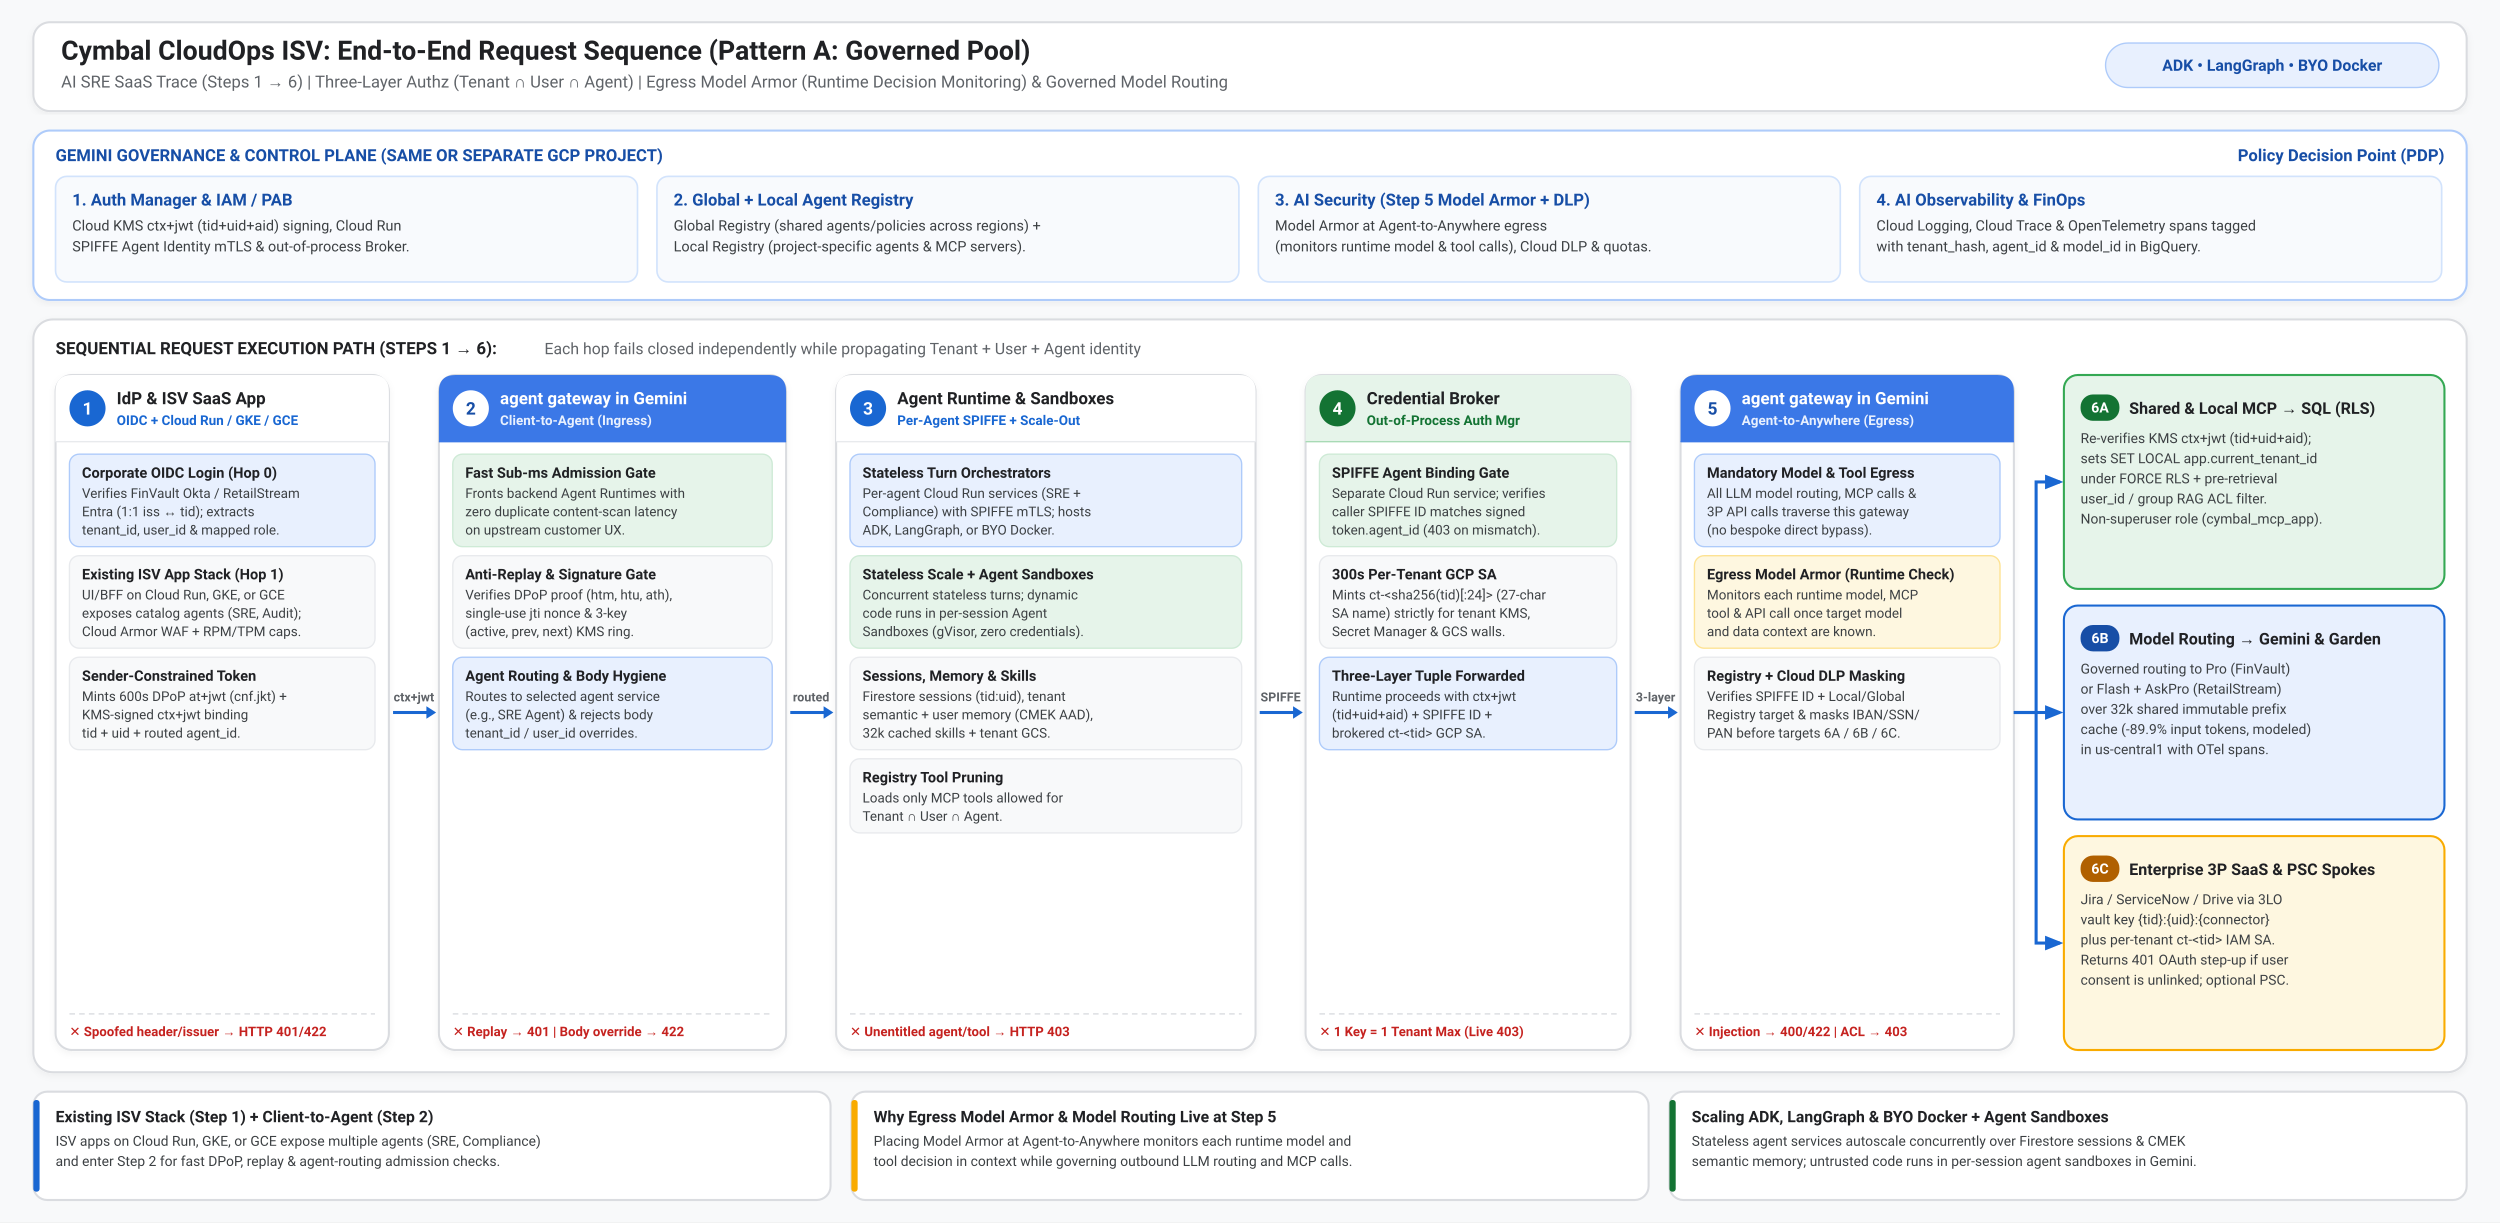
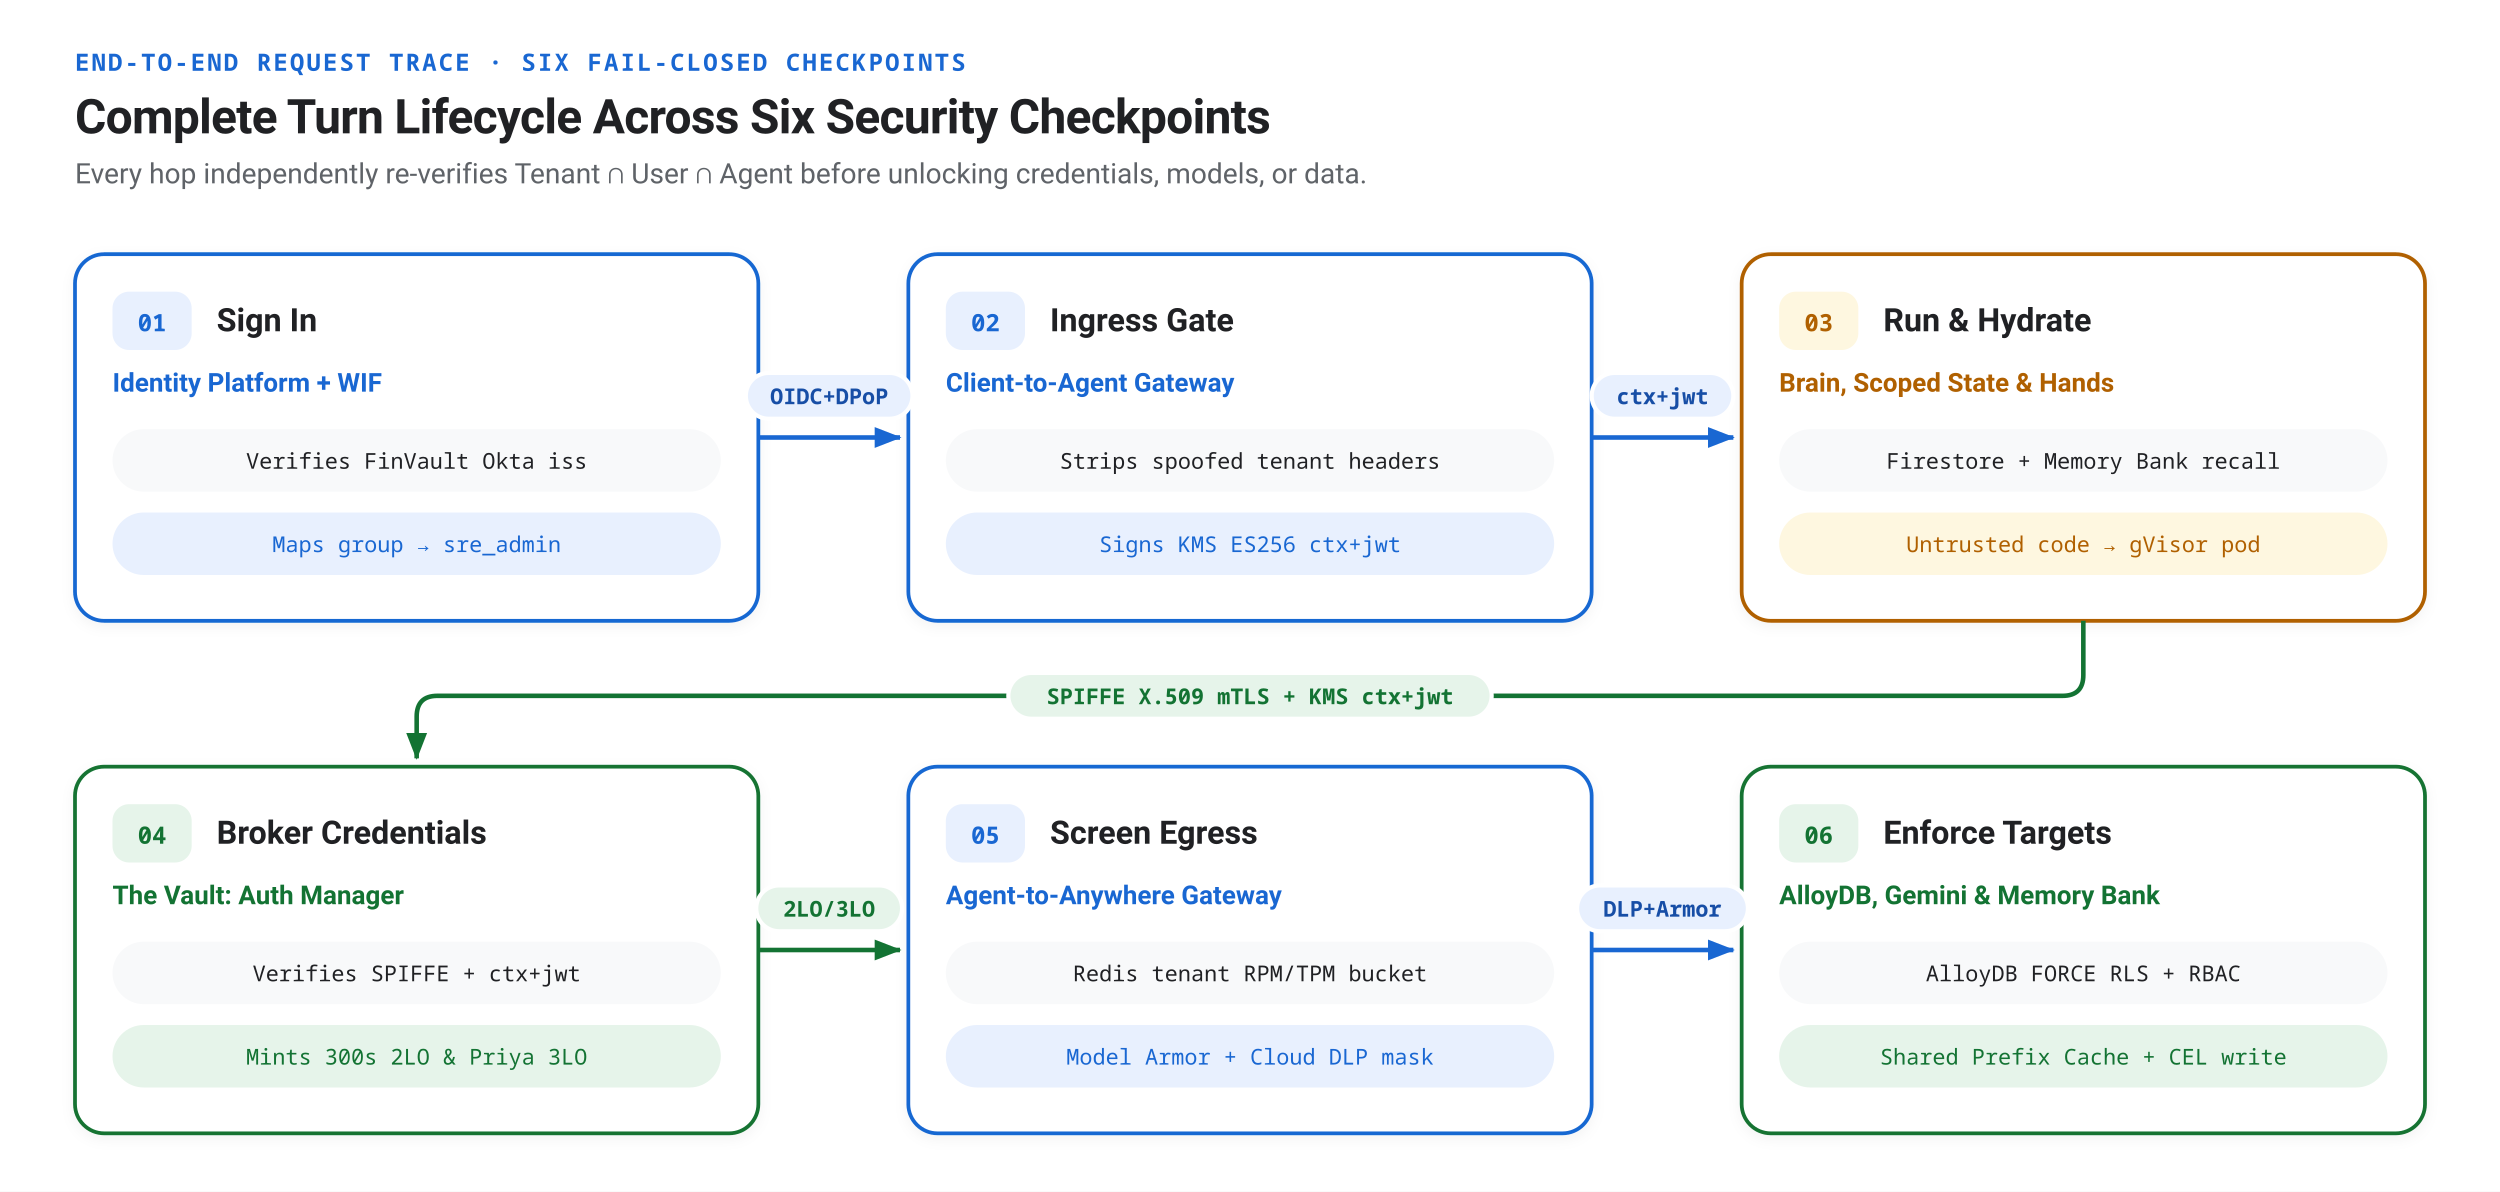
- <svg xmlns="http://www.w3.org/2000/svg" viewBox="0 0 1800 880" width="1800" height="880" font-family="'Google Sans', Roboto, Arial, sans-serif">
+ <svg xmlns="http://www.w3.org/2000/svg" viewBox="0 0 1200 572" width="1200" height="572">
  <defs>
-     <filter id="shadow-sm" x="-2%" y="-2%" width="104%" height="106%">
-       <feDropShadow dx="0" dy="2" stdDeviation="2.5" flood-color="#202124" flood-opacity="0.05" />
+     <style>
+       .eyebrow { font: 700 11.5px 'Google Sans Mono', 'Noto Sans Mono', 'Liberation Mono', monospace; letter-spacing: 0.09em; fill: #1967d2; }
+       .title { font: 700 23px 'Google Sans', 'Roboto', 'Lato', -apple-system, BlinkMacSystemFont, 'Segoe UI', sans-serif; fill: #202124; letter-spacing: -0.015em; }
+       .subtitle { font: 400 13.5px 'Google Sans', 'Roboto', 'Lato', -apple-system, BlinkMacSystemFont, 'Segoe UI', sans-serif; fill: #5f6368; }
+       .zone-label { font: 700 11px 'Google Sans Mono', 'Noto Sans Mono', 'Liberation Mono', monospace; letter-spacing: 0.08em; fill: #5f6368; }
+       .card-kicker { font: 700 10.5px 'Google Sans Mono', 'Noto Sans Mono', 'Liberation Mono', monospace; letter-spacing: 0.07em; }
+       .card-title { font: 700 15px 'Google Sans', 'Roboto', 'Lato', -apple-system, BlinkMacSystemFont, 'Segoe UI', sans-serif; fill: #202124; }
+       .card-sub { font: 600 12.5px 'Google Sans', 'Roboto', 'Lato', -apple-system, BlinkMacSystemFont, 'Segoe UI', sans-serif; }
+       .card-desc { font: 400 12.5px 'Google Sans', 'Roboto', 'Lato', -apple-system, BlinkMacSystemFont, 'Segoe UI', sans-serif; fill: #3c4043; }
+       .chip-text { font: 500 10.5px 'Google Sans Mono', 'Noto Sans Mono', 'Liberation Mono', monospace; fill: #3c4043; }
+       .edge-pill { font: 600 10.5px 'Google Sans Mono', 'Noto Sans Mono', 'Liberation Mono', monospace; fill: #1967d2; }
+       .mono-sm { font: 500 11.5px 'Google Sans Mono', 'Noto Sans Mono', 'Liberation Mono', monospace; fill: #202124; }
+       .badge-ok { font: 700 12px 'Google Sans', 'Roboto', 'Lato', -apple-system, BlinkMacSystemFont, 'Segoe UI', sans-serif; fill: #137333; }
+       .badge-deny { font: 700 12px 'Google Sans', 'Roboto', 'Lato', -apple-system, BlinkMacSystemFont, 'Segoe UI', sans-serif; fill: #3c4043; }
+     </style>
+     <marker id="arr-blue" viewBox="0 0 10 10" refX="8.5" refY="5" markerWidth="6.5" markerHeight="6.5" orient="auto-start-reverse">
+       <path d="M 0 1.5 L 9 5 L 0 8.5 z" fill="#1967d2" />
+     </marker>
+     <marker id="arr-teal" viewBox="0 0 10 10" refX="8.5" refY="5" markerWidth="6.5" markerHeight="6.5" orient="auto-start-reverse">
+       <path d="M 0 1.5 L 9 5 L 0 8.5 z" fill="#137333" />
+     </marker>
+     <marker id="arr-amber" viewBox="0 0 10 10" refX="8.5" refY="5" markerWidth="6.5" markerHeight="6.5" orient="auto-start-reverse">
+       <path d="M 0 1.5 L 9 5 L 0 8.5 z" fill="#b06000" />
+     </marker>
+     <marker id="arr-slate" viewBox="0 0 10 10" refX="8.5" refY="5" markerWidth="6.5" markerHeight="6.5" orient="auto-start-reverse">
+       <path d="M 0 1.5 L 9 5 L 0 8.5 z" fill="#5f6368" />
+     </marker>
+     <filter id="card-shadow" x="-4%" y="-4%" width="108%" height="112%">
+       <feDropShadow dx="0" dy="2" stdDeviation="3" flood-color="#202124" flood-opacity="0.05" />
    </filter>
-     <marker id="fan-arr" viewBox="0 0 10 10" refX="8" refY="5" markerWidth="6" markerHeight="6" orient="auto">
-       <path d="M 0 1 L 10 5 L 0 9 z" fill="#1967D2" />
-     </marker>
  </defs>
-   <rect width="1800" height="880" fill="#F8F9FA" />
-   <rect x="24" y="16" width="1752" height="64" rx="12" fill="#FFFFFF" stroke="#DADCE0" stroke-width="1.5" filter="url(#shadow-sm)" />
-   <text x="44" y="43" font-size="19.2" font-weight="700" fill="#202124">Cymbal CloudOps ISV: End-to-End Request Sequence (Pattern A: Governed Pool)</text>
-   <text x="44" y="63" font-size="12.0" fill="#5F6368">AI SRE SaaS Trace (Steps 1 → 6)  |  Three-Layer Authz (Tenant ∩ User ∩ Agent)  |  Egress Model Armor (Runtime Decision Monitoring) &amp; Governed Model Routing</text>
-   <rect x="1516" y="31" width="240" height="32" rx="16" fill="#E8F0FE" stroke="#AECBFA" stroke-width="1" />
-   <text x="1636" y="51" font-size="11.4" font-weight="700" fill="#174EA6" text-anchor="middle">ADK • LangGraph • BYO Docker</text>
-   <rect x="24" y="94" width="1752" height="122" rx="12" fill="#FFFFFF" stroke="#AECBFA" stroke-width="1.5" filter="url(#shadow-sm)" />
-   <text x="40" y="116" font-size="12.0" font-weight="700" fill="#174EA6">GEMINI GOVERNANCE &amp; CONTROL PLANE (SAME OR SEPARATE GCP PROJECT)</text>
-   <text x="1760" y="116" font-size="12" font-weight="700" fill="#174EA6" text-anchor="end">Policy Decision Point (PDP)</text>
-   <rect x="40" y="127" width="419" height="76" rx="8" fill="#F8FAFD" stroke="#D2E3FC" stroke-width="1.2" />
-   <text x="52" y="148" font-size="12.0" font-weight="700" fill="#174EA6">1. Auth Manager &amp; IAM / PAB</text>
-   <text x="52" y="166" font-size="10.4" fill="#3C4043">Cloud KMS ctx+jwt (tid+uid+aid) signing, Cloud Run</text>
-   <text x="52" y="181" font-size="10.4" fill="#3C4043">SPIFFE Agent Identity mTLS &amp; out-of-process Broker.</text>
-   <rect x="473" y="127" width="419" height="76" rx="8" fill="#F8FAFD" stroke="#D2E3FC" stroke-width="1.2" />
-   <text x="485" y="148" font-size="12.0" font-weight="700" fill="#174EA6">2. Global + Local Agent Registry</text>
-   <text x="485" y="166" font-size="10.4" fill="#3C4043">Global Registry (shared agents/policies across regions) +</text>
-   <text x="485" y="181" font-size="10.4" fill="#3C4043">Local Registry (project-specific agents &amp; MCP servers).</text>
-   <rect x="906" y="127" width="419" height="76" rx="8" fill="#F8FAFD" stroke="#D2E3FC" stroke-width="1.2" />
-   <text x="918" y="148" font-size="12.0" font-weight="700" fill="#174EA6">3. AI Security (Step 5 Model Armor + DLP)</text>
-   <text x="918" y="166" font-size="10.4" fill="#3C4043">Model Armor at Agent-to-Anywhere egress</text>
-   <text x="918" y="181" font-size="10.4" fill="#3C4043">(monitors runtime model &amp; tool calls), Cloud DLP &amp; quotas.</text>
-   <rect x="1339" y="127" width="419" height="76" rx="8" fill="#F8FAFD" stroke="#D2E3FC" stroke-width="1.2" />
-   <text x="1351" y="148" font-size="12.0" font-weight="700" fill="#174EA6">4. AI Observability &amp; FinOps</text>
-   <text x="1351" y="166" font-size="10.4" fill="#3C4043">Cloud Logging, Cloud Trace &amp; OpenTelemetry spans tagged</text>
-   <text x="1351" y="181" font-size="10.4" fill="#3C4043">with tenant_hash, agent_id &amp; model_id in BigQuery.</text>
-   <rect x="24" y="230" width="1752" height="542" rx="14" fill="#FFFFFF" stroke="#DADCE0" stroke-width="1.5" filter="url(#shadow-sm)" />
-   <text x="40" y="255" font-size="12.2" font-weight="700" fill="#202124">SEQUENTIAL REQUEST EXECUTION PATH (STEPS 1 → 6):</text>
-   <text x="392" y="255" font-size="11.4" fill="#5F6368">Each hop fails closed independently while propagating Tenant + User + Agent identity</text>
-   <rect x="40" y="270" width="240" height="486" rx="12" fill="#FFFFFF" stroke="#DADCE0" stroke-width="1.5" filter="url(#shadow-sm)" />
-   <path d="M 40 282 Q 40 270 52 270 L 268 270 Q 280 270 280 282 L 280 318 L 40 318 Z" fill="#FFFFFF" />
-   <line x1="40" y1="318" x2="280" y2="318" stroke="#E8EAED" stroke-width="1" />
-   <circle cx="63" cy="294" r="13" fill="#1967D2" />
-   <text x="63" y="298.5" font-size="12.5" font-weight="700" fill="#FFFFFF" text-anchor="middle">1</text>
-   <text x="84" y="291" font-size="12.2" font-weight="700" fill="#202124">IdP &amp; ISV SaaS App</text>
-   <text x="84" y="306" font-size="9.7" font-weight="600" fill="#1967D2">OIDC + Cloud Run / GKE / GCE</text>
-   <rect x="50" y="327" width="220" height="66.6" rx="7" fill="#E8F0FE" stroke="#AECBFA" stroke-width="1" />
-   <text x="59" y="344" font-size="10.5" font-weight="700" fill="#202124">Corporate OIDC Login (Hop 0)</text>
-   <text x="59" y="358.5" font-size="9.7" fill="#3C4043">Verifies FinVault Okta / RetailStream</text>
-   <text x="59" y="371.7" font-size="9.7" fill="#3C4043">Entra (1:1 iss ↔ tid); extracts</text>
-   <text x="59" y="384.9" font-size="9.7" fill="#3C4043">tenant_id, user_id &amp; mapped role.</text>
-   <rect x="50" y="400.1" width="220" height="66.6" rx="7" fill="#F8F9FA" stroke="#E8EAED" stroke-width="1" />
-   <text x="59" y="417.1" font-size="10.5" font-weight="700" fill="#202124">Existing ISV App Stack (Hop 1)</text>
-   <text x="59" y="431.6" font-size="9.7" fill="#3C4043">UI/BFF on Cloud Run, GKE, or GCE</text>
-   <text x="59" y="444.8" font-size="9.7" fill="#3C4043">exposes catalog agents (SRE, Audit);</text>
-   <text x="59" y="458.0" font-size="9.7" fill="#3C4043">Cloud Armor WAF + RPM/TPM caps.</text>
-   <rect x="50" y="473.2" width="220" height="66.6" rx="7" fill="#F8F9FA" stroke="#E8EAED" stroke-width="1" />
-   <text x="59" y="490.2" font-size="10.5" font-weight="700" fill="#202124">Sender-Constrained Token</text>
-   <text x="59" y="504.7" font-size="9.7" fill="#3C4043">Mints 600s DPoP at+jwt (cnf.jkt) +</text>
-   <text x="59" y="517.9" font-size="9.7" fill="#3C4043">KMS-signed ctx+jwt binding</text>
-   <text x="59" y="531.1" font-size="9.7" fill="#3C4043">tid + uid + routed agent_id.</text>
-   <line x1="50" y1="730" x2="270" y2="730" stroke="#DADCE0" stroke-width="1" stroke-dasharray="4 3" />
-   <text x="50" y="746" font-size="9.5" font-weight="700" fill="#C5221F">✕ Spoofed header/issuer → HTTP 401/422</text>
-   <text x="298.0" y="505.0" font-size="9" font-weight="700" fill="#5F6368" text-anchor="middle">ctx+jwt</text>
-   <line x1="283" y1="513.0" x2="308" y2="513.0" stroke="#1967D2" stroke-width="2.2" />
-   <polygon points="314,513.0 307,508.5 307,517.5" fill="#1967D2" />
-   <rect x="316" y="270" width="250" height="486" rx="12" fill="#FFFFFF" stroke="#DADCE0" stroke-width="1.5" filter="url(#shadow-sm)" />
-   <path d="M 316 282 Q 316 270 328 270 L 554 270 Q 566 270 566 282 L 566 318 L 316 318 Z" fill="#3B78E7" />
-   <line x1="316" y1="318" x2="566" y2="318" stroke="#3B78E7" stroke-width="1" />
-   <circle cx="339" cy="294" r="13" fill="#FFFFFF" />
-   <text x="339" y="298.5" font-size="12.5" font-weight="700" fill="#174EA6" text-anchor="middle">2</text>
-   <text x="360" y="291" font-size="12.2" font-weight="700" fill="#FFFFFF">agent gateway in Gemini</text>
-   <text x="360" y="306" font-size="9.7" font-weight="600" fill="#E8F0FE">Client-to-Agent (Ingress)</text>
-   <rect x="326" y="327" width="230" height="66.6" rx="7" fill="#E6F4EA" stroke="#CEEAD6" stroke-width="1" />
-   <text x="335" y="344" font-size="10.5" font-weight="700" fill="#202124">Fast Sub-ms Admission Gate</text>
-   <text x="335" y="358.5" font-size="9.7" fill="#3C4043">Fronts backend Agent Runtimes with</text>
-   <text x="335" y="371.7" font-size="9.7" fill="#3C4043">zero duplicate content-scan latency</text>
-   <text x="335" y="384.9" font-size="9.7" fill="#3C4043">on upstream customer UX.</text>
-   <rect x="326" y="400.1" width="230" height="66.6" rx="7" fill="#F8F9FA" stroke="#E8EAED" stroke-width="1" />
-   <text x="335" y="417.1" font-size="10.5" font-weight="700" fill="#202124">Anti-Replay &amp; Signature Gate</text>
-   <text x="335" y="431.6" font-size="9.7" fill="#3C4043">Verifies DPoP proof (htm, htu, ath),</text>
-   <text x="335" y="444.8" font-size="9.7" fill="#3C4043">single-use jti nonce &amp; 3-key</text>
-   <text x="335" y="458.0" font-size="9.7" fill="#3C4043">(active, prev, next) KMS ring.</text>
-   <rect x="326" y="473.2" width="230" height="66.6" rx="7" fill="#E8F0FE" stroke="#AECBFA" stroke-width="1" />
-   <text x="335" y="490.2" font-size="10.5" font-weight="700" fill="#202124">Agent Routing &amp; Body Hygiene</text>
-   <text x="335" y="504.7" font-size="9.7" fill="#3C4043">Routes to selected agent service</text>
-   <text x="335" y="517.9" font-size="9.7" fill="#3C4043">(e.g., SRE Agent) &amp; rejects body</text>
-   <text x="335" y="531.1" font-size="9.7" fill="#3C4043">tenant_id / user_id overrides.</text>
-   <line x1="326" y1="730" x2="556" y2="730" stroke="#DADCE0" stroke-width="1" stroke-dasharray="4 3" />
-   <text x="326" y="746" font-size="9.5" font-weight="700" fill="#C5221F">✕ Replay → 401 | Body override → 422</text>
-   <text x="584.0" y="505.0" font-size="9" font-weight="700" fill="#5F6368" text-anchor="middle">routed</text>
-   <line x1="569" y1="513.0" x2="594" y2="513.0" stroke="#1967D2" stroke-width="2.2" />
-   <polygon points="600,513.0 593,508.5 593,517.5" fill="#1967D2" />
-   <rect x="602" y="270" width="302" height="486" rx="12" fill="#FFFFFF" stroke="#DADCE0" stroke-width="1.5" filter="url(#shadow-sm)" />
-   <path d="M 602 282 Q 602 270 614 270 L 892 270 Q 904 270 904 282 L 904 318 L 602 318 Z" fill="#FFFFFF" />
-   <line x1="602" y1="318" x2="904" y2="318" stroke="#E8EAED" stroke-width="1" />
-   <circle cx="625" cy="294" r="13" fill="#1967D2" />
-   <text x="625" y="298.5" font-size="12.5" font-weight="700" fill="#FFFFFF" text-anchor="middle">3</text>
-   <text x="646" y="291" font-size="12.2" font-weight="700" fill="#202124">Agent Runtime &amp; Sandboxes</text>
-   <text x="646" y="306" font-size="9.7" font-weight="600" fill="#1967D2">Per-Agent SPIFFE + Scale-Out</text>
-   <rect x="612" y="327" width="282" height="66.6" rx="7" fill="#E8F0FE" stroke="#AECBFA" stroke-width="1" />
-   <text x="621" y="344" font-size="10.5" font-weight="700" fill="#202124">Stateless Turn Orchestrators</text>
-   <text x="621" y="358.5" font-size="9.7" fill="#3C4043">Per-agent Cloud Run services (SRE +</text>
-   <text x="621" y="371.7" font-size="9.7" fill="#3C4043">Compliance) with SPIFFE mTLS; hosts</text>
-   <text x="621" y="384.9" font-size="9.7" fill="#3C4043">ADK, LangGraph, or BYO Docker.</text>
-   <rect x="612" y="400.1" width="282" height="66.6" rx="7" fill="#E6F4EA" stroke="#CEEAD6" stroke-width="1" />
-   <text x="621" y="417.1" font-size="10.5" font-weight="700" fill="#202124">Stateless Scale + Agent Sandboxes</text>
-   <text x="621" y="431.6" font-size="9.7" fill="#3C4043">Concurrent stateless turns; dynamic</text>
-   <text x="621" y="444.8" font-size="9.7" fill="#3C4043">code runs in per-session Agent</text>
-   <text x="621" y="458.0" font-size="9.7" fill="#3C4043">Sandboxes (gVisor, zero credentials).</text>
-   <rect x="612" y="473.2" width="282" height="66.6" rx="7" fill="#F8F9FA" stroke="#E8EAED" stroke-width="1" />
-   <text x="621" y="490.2" font-size="10.5" font-weight="700" fill="#202124">Sessions, Memory &amp; Skills</text>
-   <text x="621" y="504.7" font-size="9.7" fill="#3C4043">Firestore sessions (tid:uid), tenant</text>
-   <text x="621" y="517.9" font-size="9.7" fill="#3C4043">semantic + user memory (CMEK AAD),</text>
-   <text x="621" y="531.1" font-size="9.7" fill="#3C4043">32k cached skills + tenant GCS.</text>
-   <rect x="612" y="546.3" width="282" height="53.4" rx="7" fill="#F8F9FA" stroke="#E8EAED" stroke-width="1" />
-   <text x="621" y="563.3" font-size="10.5" font-weight="700" fill="#202124">Registry Tool Pruning</text>
-   <text x="621" y="577.8" font-size="9.7" fill="#3C4043">Loads only MCP tools allowed for</text>
-   <text x="621" y="591" font-size="9.7" fill="#3C4043">Tenant ∩ User ∩ Agent.</text>
-   <line x1="612" y1="730" x2="894" y2="730" stroke="#DADCE0" stroke-width="1" stroke-dasharray="4 3" />
-   <text x="612" y="746" font-size="9.5" font-weight="700" fill="#C5221F">✕ Unentitled agent/tool → HTTP 403</text>
-   <text x="922.0" y="505.0" font-size="9" font-weight="700" fill="#5F6368" text-anchor="middle">SPIFFE</text>
-   <line x1="907" y1="513.0" x2="932" y2="513.0" stroke="#1967D2" stroke-width="2.2" />
-   <polygon points="938,513.0 931,508.5 931,517.5" fill="#1967D2" />
-   <rect x="940" y="270" width="234" height="486" rx="12" fill="#FFFFFF" stroke="#DADCE0" stroke-width="1.5" filter="url(#shadow-sm)" />
-   <path d="M 940 282 Q 940 270 952 270 L 1162 270 Q 1174 270 1174 282 L 1174 318 L 940 318 Z" fill="#E6F4EA" />
-   <line x1="940" y1="318" x2="1174" y2="318" stroke="#A8DAB5" stroke-width="1" />
-   <circle cx="963" cy="294" r="13" fill="#137333" />
-   <text x="963" y="298.5" font-size="12.5" font-weight="700" fill="#FFFFFF" text-anchor="middle">4</text>
-   <text x="984" y="291" font-size="12.2" font-weight="700" fill="#202124">Credential Broker</text>
-   <text x="984" y="306" font-size="9.7" font-weight="600" fill="#137333">Out-of-Process Auth Mgr</text>
-   <rect x="950" y="327" width="214" height="66.6" rx="7" fill="#E6F4EA" stroke="#CEEAD6" stroke-width="1" />
-   <text x="959" y="344" font-size="10.5" font-weight="700" fill="#202124">SPIFFE Agent Binding Gate</text>
-   <text x="959" y="358.5" font-size="9.7" fill="#3C4043">Separate Cloud Run service; verifies</text>
-   <text x="959" y="371.7" font-size="9.7" fill="#3C4043">caller SPIFFE ID matches signed</text>
-   <text x="959" y="384.9" font-size="9.7" fill="#3C4043">token.agent_id (403 on mismatch).</text>
-   <rect x="950" y="400.1" width="214" height="66.6" rx="7" fill="#F8F9FA" stroke="#E8EAED" stroke-width="1" />
-   <text x="959" y="417.1" font-size="10.5" font-weight="700" fill="#202124">300s Per-Tenant GCP SA</text>
-   <text x="959" y="431.6" font-size="9.7" fill="#3C4043">Mints ct-&lt;sha256(tid)[:24]&gt; (27-char</text>
-   <text x="959" y="444.8" font-size="9.7" fill="#3C4043">SA name) strictly for tenant KMS,</text>
-   <text x="959" y="458.0" font-size="9.7" fill="#3C4043">Secret Manager &amp; GCS walls.</text>
-   <rect x="950" y="473.2" width="214" height="66.6" rx="7" fill="#E8F0FE" stroke="#AECBFA" stroke-width="1" />
-   <text x="959" y="490.2" font-size="10.5" font-weight="700" fill="#202124">Three-Layer Tuple Forwarded</text>
-   <text x="959" y="504.7" font-size="9.7" fill="#3C4043">Runtime proceeds with ctx+jwt</text>
-   <text x="959" y="517.9" font-size="9.7" fill="#3C4043">(tid+uid+aid) + SPIFFE ID +</text>
-   <text x="959" y="531.1" font-size="9.7" fill="#3C4043">brokered ct-&lt;tid&gt; GCP SA.</text>
-   <line x1="950" y1="730" x2="1164" y2="730" stroke="#DADCE0" stroke-width="1" stroke-dasharray="4 3" />
-   <text x="950" y="746" font-size="9.5" font-weight="700" fill="#C5221F">✕ 1 Key = 1 Tenant Max (Live 403)</text>
-   <text x="1192.0" y="505.0" font-size="9" font-weight="700" fill="#5F6368" text-anchor="middle">3-layer</text>
-   <line x1="1177" y1="513.0" x2="1202" y2="513.0" stroke="#1967D2" stroke-width="2.2" />
-   <polygon points="1208,513.0 1201,508.5 1201,517.5" fill="#1967D2" />
-   <rect x="1210" y="270" width="240" height="486" rx="12" fill="#FFFFFF" stroke="#DADCE0" stroke-width="1.5" filter="url(#shadow-sm)" />
-   <path d="M 1210 282 Q 1210 270 1222 270 L 1438 270 Q 1450 270 1450 282 L 1450 318 L 1210 318 Z" fill="#3B78E7" />
-   <line x1="1210" y1="318" x2="1450" y2="318" stroke="#3B78E7" stroke-width="1" />
-   <circle cx="1233" cy="294" r="13" fill="#FFFFFF" />
-   <text x="1233" y="298.5" font-size="12.5" font-weight="700" fill="#174EA6" text-anchor="middle">5</text>
-   <text x="1254" y="291" font-size="12.2" font-weight="700" fill="#FFFFFF">agent gateway in Gemini</text>
-   <text x="1254" y="306" font-size="9.7" font-weight="600" fill="#E8F0FE">Agent-to-Anywhere (Egress)</text>
-   <rect x="1220" y="327" width="220" height="66.6" rx="7" fill="#E8F0FE" stroke="#AECBFA" stroke-width="1" />
-   <text x="1229" y="344" font-size="10.5" font-weight="700" fill="#202124">Mandatory Model &amp; Tool Egress</text>
-   <text x="1229" y="358.5" font-size="9.7" fill="#3C4043">All LLM model routing, MCP calls &amp;</text>
-   <text x="1229" y="371.7" font-size="9.7" fill="#3C4043">3P API calls traverse this gateway</text>
-   <text x="1229" y="384.9" font-size="9.7" fill="#3C4043">(no bespoke direct bypass).</text>
-   <rect x="1220" y="400.1" width="220" height="66.6" rx="7" fill="#FEF7E0" stroke="#FDE293" stroke-width="1" />
-   <text x="1229" y="417.1" font-size="10.5" font-weight="700" fill="#202124">Egress Model Armor (Runtime Check)</text>
-   <text x="1229" y="431.6" font-size="9.7" fill="#3C4043">Monitors each runtime model, MCP</text>
-   <text x="1229" y="444.8" font-size="9.7" fill="#3C4043">tool &amp; API call once target model</text>
-   <text x="1229" y="458.0" font-size="9.7" fill="#3C4043">and data context are known.</text>
-   <rect x="1220" y="473.2" width="220" height="66.6" rx="7" fill="#F8F9FA" stroke="#E8EAED" stroke-width="1" />
-   <text x="1229" y="490.2" font-size="10.5" font-weight="700" fill="#202124">Registry + Cloud DLP Masking</text>
-   <text x="1229" y="504.7" font-size="9.7" fill="#3C4043">Verifies SPIFFE ID + Local/Global</text>
-   <text x="1229" y="517.9" font-size="9.7" fill="#3C4043">Registry target &amp; masks IBAN/SSN/</text>
-   <text x="1229" y="531.1" font-size="9.7" fill="#3C4043">PAN before targets 6A / 6B / 6C.</text>
-   <line x1="1220" y1="730" x2="1440" y2="730" stroke="#DADCE0" stroke-width="1" stroke-dasharray="4 3" />
-   <text x="1220" y="746" font-size="9.5" font-weight="700" fill="#C5221F">✕ Injection → 400/422 | ACL → 403</text>
-   <path d="M 1450 513.0 L 1466 513.0 L 1466 347.0 L 1483 347.0" fill="none" stroke="#1967D2" stroke-width="2.2" marker-end="url(#fan-arr)" />
-   <path d="M 1450 513.0 L 1483 513.0" fill="none" stroke="#1967D2" stroke-width="2.2" marker-end="url(#fan-arr)" />
-   <path d="M 1450 513.0 L 1466 513.0 L 1466 679.0 L 1483 679.0" fill="none" stroke="#1967D2" stroke-width="2.2" marker-end="url(#fan-arr)" />
-   <rect x="1486" y="270" width="274" height="154" rx="10" fill="#E6F4EA" stroke="#34A853" stroke-width="1.5" />
-   <rect x="1498" y="284" width="28" height="19" rx="9" fill="#137333" />
-   <text x="1512" y="297" font-size="10.2" font-weight="700" fill="#FFFFFF" text-anchor="middle">6A</text>
-   <text x="1533" y="298" font-size="11.6" font-weight="700" fill="#202124">Shared &amp; Local MCP → SQL (RLS)</text>
-   <text x="1498" y="319" font-size="10" fill="#3C4043">Re-verifies KMS ctx+jwt (tid+uid+aid);</text>
-   <text x="1498" y="333.5" font-size="10" fill="#3C4043">sets SET LOCAL app.current_tenant_id</text>
-   <text x="1498" y="348.0" font-size="10" fill="#3C4043">under FORCE RLS + pre-retrieval</text>
-   <text x="1498" y="362.5" font-size="10" fill="#3C4043">user_id / group RAG ACL filter.</text>
-   <text x="1498" y="377.0" font-size="10" fill="#3C4043">Non-superuser role (cymbal_mcp_app).</text>
-   <rect x="1486" y="436" width="274" height="154" rx="10" fill="#E8F0FE" stroke="#1967D2" stroke-width="1.5" />
-   <rect x="1498" y="450" width="28" height="19" rx="9" fill="#174EA6" />
-   <text x="1512" y="463" font-size="10.2" font-weight="700" fill="#FFFFFF" text-anchor="middle">6B</text>
-   <text x="1533" y="464" font-size="11.6" font-weight="700" fill="#202124">Model Routing → Gemini &amp; Garden</text>
-   <text x="1498" y="485" font-size="10" fill="#3C4043">Governed routing to Pro (FinVault)</text>
-   <text x="1498" y="499.5" font-size="10" fill="#3C4043">or Flash + AskPro (RetailStream)</text>
-   <text x="1498" y="514.0" font-size="10" fill="#3C4043">over 32k shared immutable prefix</text>
-   <text x="1498" y="528.5" font-size="10" fill="#3C4043">cache (-89.9% input tokens, modeled)</text>
-   <text x="1498" y="543.0" font-size="10" fill="#3C4043">in us-central1 with OTel spans.</text>
-   <rect x="1486" y="602" width="274" height="154" rx="10" fill="#FEF7E0" stroke="#F9AB00" stroke-width="1.5" />
-   <rect x="1498" y="616" width="28" height="19" rx="9" fill="#B06000" />
-   <text x="1512" y="629" font-size="10.2" font-weight="700" fill="#FFFFFF" text-anchor="middle">6C</text>
-   <text x="1533" y="630" font-size="11.6" font-weight="700" fill="#202124">Enterprise 3P SaaS &amp; PSC Spokes</text>
-   <text x="1498" y="651" font-size="10" fill="#3C4043">Jira / ServiceNow / Drive via 3LO</text>
-   <text x="1498" y="665.5" font-size="10" fill="#3C4043">vault key {tid}:{uid}:{connector}</text>
-   <text x="1498" y="680.0" font-size="10" fill="#3C4043">plus per-tenant ct-&lt;tid&gt; IAM SA.</text>
-   <text x="1498" y="694.5" font-size="10" fill="#3C4043">Returns 401 OAuth step-up if user</text>
-   <text x="1498" y="709.0" font-size="10" fill="#3C4043">consent is unlinked; optional PSC.</text>
-   <rect x="24" y="786" width="574" height="78" rx="10" fill="#FFFFFF" stroke="#DADCE0" stroke-width="1.5" />
-   <rect x="24" y="792" width="4.5" height="66" rx="2" fill="#1967D2" />
-   <text x="40" y="808" font-size="11.4" font-weight="700" fill="#202124">Existing ISV Stack (Step 1) + Client-to-Agent (Step 2)</text>
-   <text x="40" y="825" font-size="10.0" fill="#3C4043">ISV apps on Cloud Run, GKE, or GCE expose multiple agents (SRE, Compliance)</text>
-   <text x="40" y="839.5" font-size="10.0" fill="#3C4043">and enter Step 2 for fast DPoP, replay &amp; agent-routing admission checks.</text>
-   <rect x="613" y="786" width="574" height="78" rx="10" fill="#FFFFFF" stroke="#DADCE0" stroke-width="1.5" />
-   <rect x="613" y="792" width="4.5" height="66" rx="2" fill="#F9AB00" />
-   <text x="629" y="808" font-size="11.4" font-weight="700" fill="#202124">Why Egress Model Armor &amp; Model Routing Live at Step 5</text>
-   <text x="629" y="825" font-size="10.0" fill="#3C4043">Placing Model Armor at Agent-to-Anywhere monitors each runtime model and</text>
-   <text x="629" y="839.5" font-size="10.0" fill="#3C4043">tool decision in context while governing outbound LLM routing and MCP calls.</text>
-   <rect x="1202" y="786" width="574" height="78" rx="10" fill="#FFFFFF" stroke="#DADCE0" stroke-width="1.5" />
-   <rect x="1202" y="792" width="4.5" height="66" rx="2" fill="#137333" />
-   <text x="1218" y="808" font-size="11.4" font-weight="700" fill="#202124">Scaling ADK, LangGraph &amp; BYO Docker + Agent Sandboxes</text>
-   <text x="1218" y="825" font-size="10.0" fill="#3C4043">Stateless agent services autoscale concurrently over Firestore sessions &amp; CMEK</text>
-   <text x="1218" y="839.5" font-size="10.0" fill="#3C4043">semantic memory; untrusted code runs in per-session agent sandboxes in Gemini.</text>
+   <rect x="0" y="0" width="1200" height="572" fill="#ffffff" />
+   <text x="36" y="34" class="eyebrow">END-TO-END REQUEST TRACE · SIX FAIL-CLOSED CHECKPOINTS</text>
+   <text x="36" y="64" class="title">Complete Turn Lifecycle Across Six Security Checkpoints</text>
+   <text x="36" y="88" class="subtitle">Every hop independently re-verifies Tenant ∩ User ∩ Agent before unlocking credentials, models, or data.</text>
+   <rect x="36" y="122" width="328" height="176" rx="14" fill="#ffffff" stroke="#1967d2" stroke-width="1.8" filter="url(#card-shadow)" />
+   <rect x="54" y="140" width="38" height="28" rx="8" fill="#e8f0fe" />
+   <text x="73" y="159" text-anchor="middle" class="mono-sm" style="font-weight:700;fill:#1967d2">01</text>
+   <text x="104" y="159" class="card-title" style="font-size:15.5px">Sign In</text>
+   <text x="54" y="188" class="card-sub" style="fill:#1967d2">Identity Platform + WIF</text>
+   <rect x="54" y="206" width="292" height="30" rx="15.0" fill="#f8f9fa" stroke="none" />
+   <text x="200.0" y="225.0" text-anchor="middle" class="chip-text" style="fill:#202124">Verifies FinVault Okta iss</text>
+   <rect x="54" y="246" width="292" height="30" rx="15.0" fill="#e8f0fe" stroke="none" />
+   <text x="200.0" y="265.0" text-anchor="middle" class="chip-text" style="fill:#1967d2">Maps group → sre_admin</text>
+   <rect x="436" y="122" width="328" height="176" rx="14" fill="#ffffff" stroke="#1967d2" stroke-width="1.8" filter="url(#card-shadow)" />
+   <rect x="454" y="140" width="38" height="28" rx="8" fill="#e8f0fe" />
+   <text x="473" y="159" text-anchor="middle" class="mono-sm" style="font-weight:700;fill:#1967d2">02</text>
+   <text x="504" y="159" class="card-title" style="font-size:15.5px">Ingress Gate</text>
+   <text x="454" y="188" class="card-sub" style="fill:#1967d2">Client-to-Agent Gateway</text>
+   <rect x="454" y="206" width="292" height="30" rx="15.0" fill="#f8f9fa" stroke="none" />
+   <text x="600.0" y="225.0" text-anchor="middle" class="chip-text" style="fill:#202124">Strips spoofed tenant headers</text>
+   <rect x="454" y="246" width="292" height="30" rx="15.0" fill="#e8f0fe" stroke="none" />
+   <text x="600.0" y="265.0" text-anchor="middle" class="chip-text" style="fill:#1967d2">Signs KMS ES256 ctx+jwt</text>
+   <rect x="836" y="122" width="328" height="176" rx="14" fill="#ffffff" stroke="#b06000" stroke-width="1.8" filter="url(#card-shadow)" />
+   <rect x="854" y="140" width="38" height="28" rx="8" fill="#fef7e0" />
+   <text x="873" y="159" text-anchor="middle" class="mono-sm" style="font-weight:700;fill:#b06000">03</text>
+   <text x="904" y="159" class="card-title" style="font-size:15.5px">Run &amp; Hydrate</text>
+   <text x="854" y="188" class="card-sub" style="fill:#b06000">Brain, Scoped State &amp; Hands</text>
+   <rect x="854" y="206" width="292" height="30" rx="15.0" fill="#f8f9fa" stroke="none" />
+   <text x="1000.0" y="225.0" text-anchor="middle" class="chip-text" style="fill:#202124">Firestore + Memory Bank recall</text>
+   <rect x="854" y="246" width="292" height="30" rx="15.0" fill="#fef7e0" stroke="none" />
+   <text x="1000.0" y="265.0" text-anchor="middle" class="chip-text" style="fill:#b06000">Untrusted code → gVisor pod</text>
+   <rect x="36" y="368" width="328" height="176" rx="14" fill="#ffffff" stroke="#137333" stroke-width="1.8" filter="url(#card-shadow)" />
+   <rect x="54" y="386" width="38" height="28" rx="8" fill="#e6f4ea" />
+   <text x="73" y="405" text-anchor="middle" class="mono-sm" style="font-weight:700;fill:#137333">04</text>
+   <text x="104" y="405" class="card-title" style="font-size:15.5px">Broker Credentials</text>
+   <text x="54" y="434" class="card-sub" style="fill:#137333">The Vault: Auth Manager</text>
+   <rect x="54" y="452" width="292" height="30" rx="15.0" fill="#f8f9fa" stroke="none" />
+   <text x="200.0" y="471.0" text-anchor="middle" class="chip-text" style="fill:#202124">Verifies SPIFFE + ctx+jwt</text>
+   <rect x="54" y="492" width="292" height="30" rx="15.0" fill="#e6f4ea" stroke="none" />
+   <text x="200.0" y="511.0" text-anchor="middle" class="chip-text" style="fill:#137333">Mints 300s 2LO &amp; Priya 3LO</text>
+   <rect x="436" y="368" width="328" height="176" rx="14" fill="#ffffff" stroke="#1967d2" stroke-width="1.8" filter="url(#card-shadow)" />
+   <rect x="454" y="386" width="38" height="28" rx="8" fill="#e8f0fe" />
+   <text x="473" y="405" text-anchor="middle" class="mono-sm" style="font-weight:700;fill:#1967d2">05</text>
+   <text x="504" y="405" class="card-title" style="font-size:15.5px">Screen Egress</text>
+   <text x="454" y="434" class="card-sub" style="fill:#1967d2">Agent-to-Anywhere Gateway</text>
+   <rect x="454" y="452" width="292" height="30" rx="15.0" fill="#f8f9fa" stroke="none" />
+   <text x="600.0" y="471.0" text-anchor="middle" class="chip-text" style="fill:#202124">Redis tenant RPM/TPM bucket</text>
+   <rect x="454" y="492" width="292" height="30" rx="15.0" fill="#e8f0fe" stroke="none" />
+   <text x="600.0" y="511.0" text-anchor="middle" class="chip-text" style="fill:#1967d2">Model Armor + Cloud DLP mask</text>
+   <rect x="836" y="368" width="328" height="176" rx="14" fill="#ffffff" stroke="#137333" stroke-width="1.8" filter="url(#card-shadow)" />
+   <rect x="854" y="386" width="38" height="28" rx="8" fill="#e6f4ea" />
+   <text x="873" y="405" text-anchor="middle" class="mono-sm" style="font-weight:700;fill:#137333">06</text>
+   <text x="904" y="405" class="card-title" style="font-size:15.5px">Enforce Targets</text>
+   <text x="854" y="434" class="card-sub" style="fill:#137333">AlloyDB, Gemini &amp; Memory Bank</text>
+   <rect x="854" y="452" width="292" height="30" rx="15.0" fill="#f8f9fa" stroke="none" />
+   <text x="1000.0" y="471.0" text-anchor="middle" class="chip-text" style="fill:#202124">AlloyDB FORCE RLS + RBAC</text>
+   <rect x="854" y="492" width="292" height="30" rx="15.0" fill="#e6f4ea" stroke="none" />
+   <text x="1000.0" y="511.0" text-anchor="middle" class="chip-text" style="fill:#137333">Shared Prefix Cache + CEL write</text>
+   <path d="M364 210 H432" fill="none" stroke="#1967d2" stroke-width="2.2" marker-end="url(#arr-blue)" />
+   <rect x="358.0" y="179.0" width="80.0" height="22" rx="11" fill="#e8f0fe" stroke="#ffffff" stroke-width="2" />
+   <text x="398.0" y="194.0" text-anchor="middle" class="edge-pill" style="fill:#174ea6">OIDC+DPoP</text>
+   <path d="M764 210 H832" fill="none" stroke="#1967d2" stroke-width="2.2" marker-end="url(#arr-blue)" />
+   <rect x="764.0" y="179.0" width="68.0" height="22" rx="11" fill="#e8f0fe" stroke="#ffffff" stroke-width="2" />
+   <text x="798.0" y="194.0" text-anchor="middle" class="edge-pill" style="fill:#174ea6">ctx+jwt</text>
+   <path d="M1000 298 V324 Q1000 334 990 334 H210 Q200 334 200 344 V364" fill="none" stroke="#137333" stroke-width="2.2" marker-end="url(#arr-teal)" />
+   <rect x="484.0" y="323.0" width="232.0" height="22" rx="11" fill="#e6f4ea" stroke="#ffffff" stroke-width="2" />
+   <text x="600.0" y="338.0" text-anchor="middle" class="edge-pill" style="fill:#137333">SPIFFE X.509 mTLS + KMS ctx+jwt</text>
+   <path d="M364 456 H432" fill="none" stroke="#137333" stroke-width="2.2" marker-end="url(#arr-teal)" />
+   <rect x="363.0" y="425.0" width="70.0" height="22" rx="11" fill="#e6f4ea" stroke="#ffffff" stroke-width="2" />
+   <text x="398.0" y="440.0" text-anchor="middle" class="edge-pill" style="fill:#137333">2LO/3LO</text>
+   <path d="M764 456 H832" fill="none" stroke="#1967d2" stroke-width="2.2" marker-end="url(#arr-blue)" />
+   <rect x="757.0" y="425.0" width="82.0" height="22" rx="11" fill="#e8f0fe" stroke="#ffffff" stroke-width="2" />
+   <text x="798.0" y="440.0" text-anchor="middle" class="edge-pill" style="fill:#174ea6">DLP+Armor</text>
</svg>
